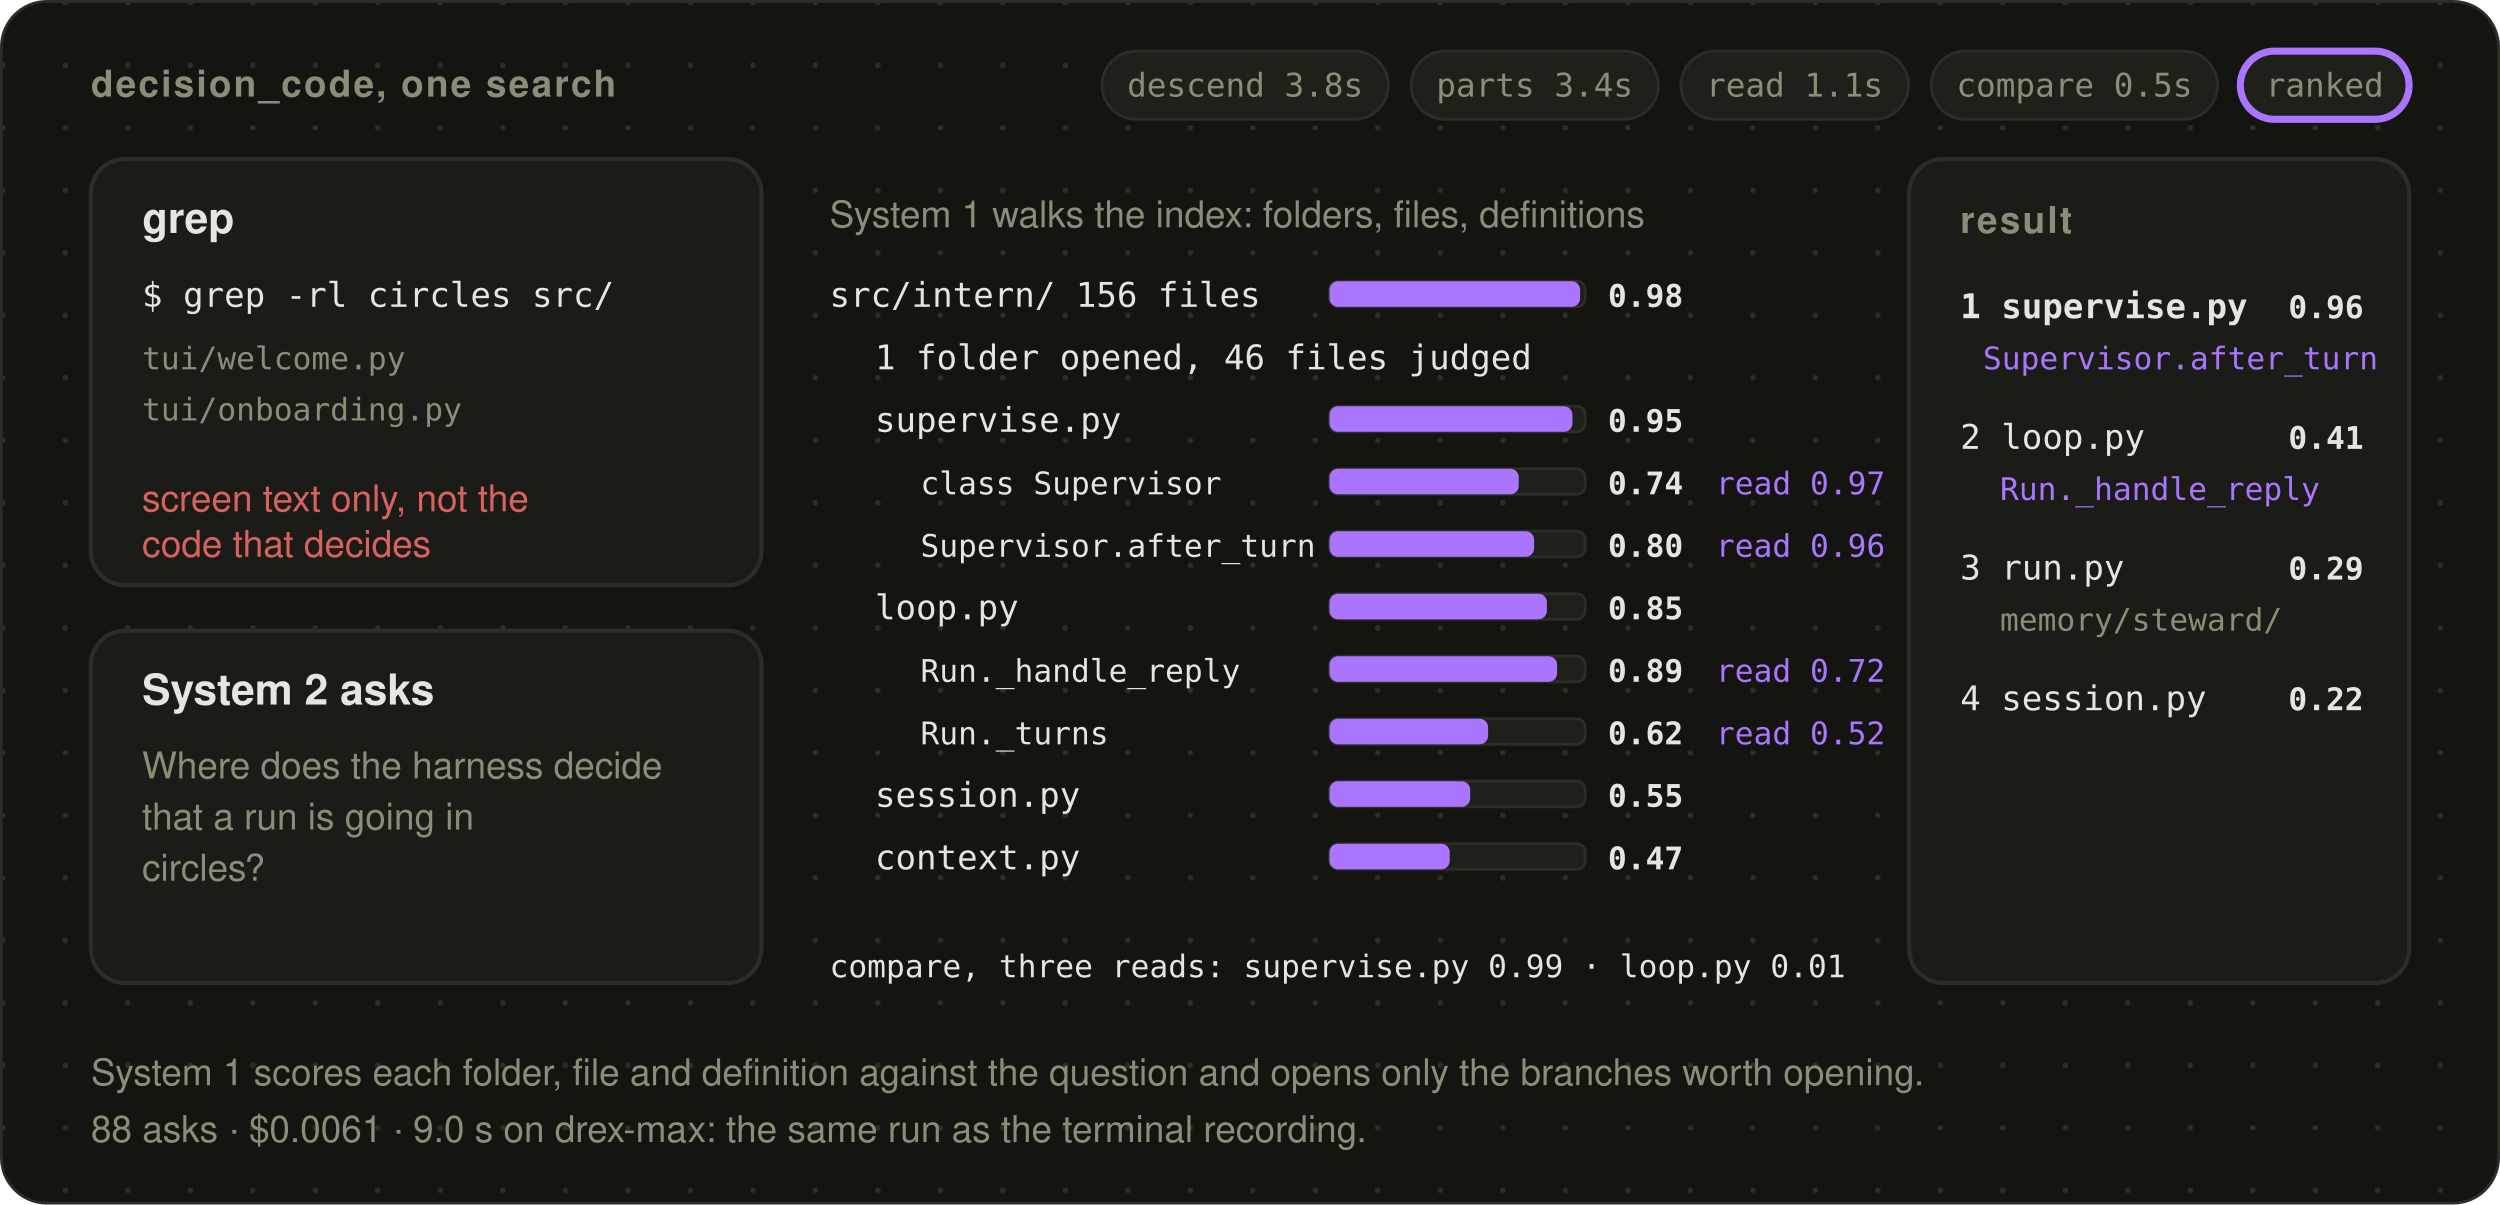
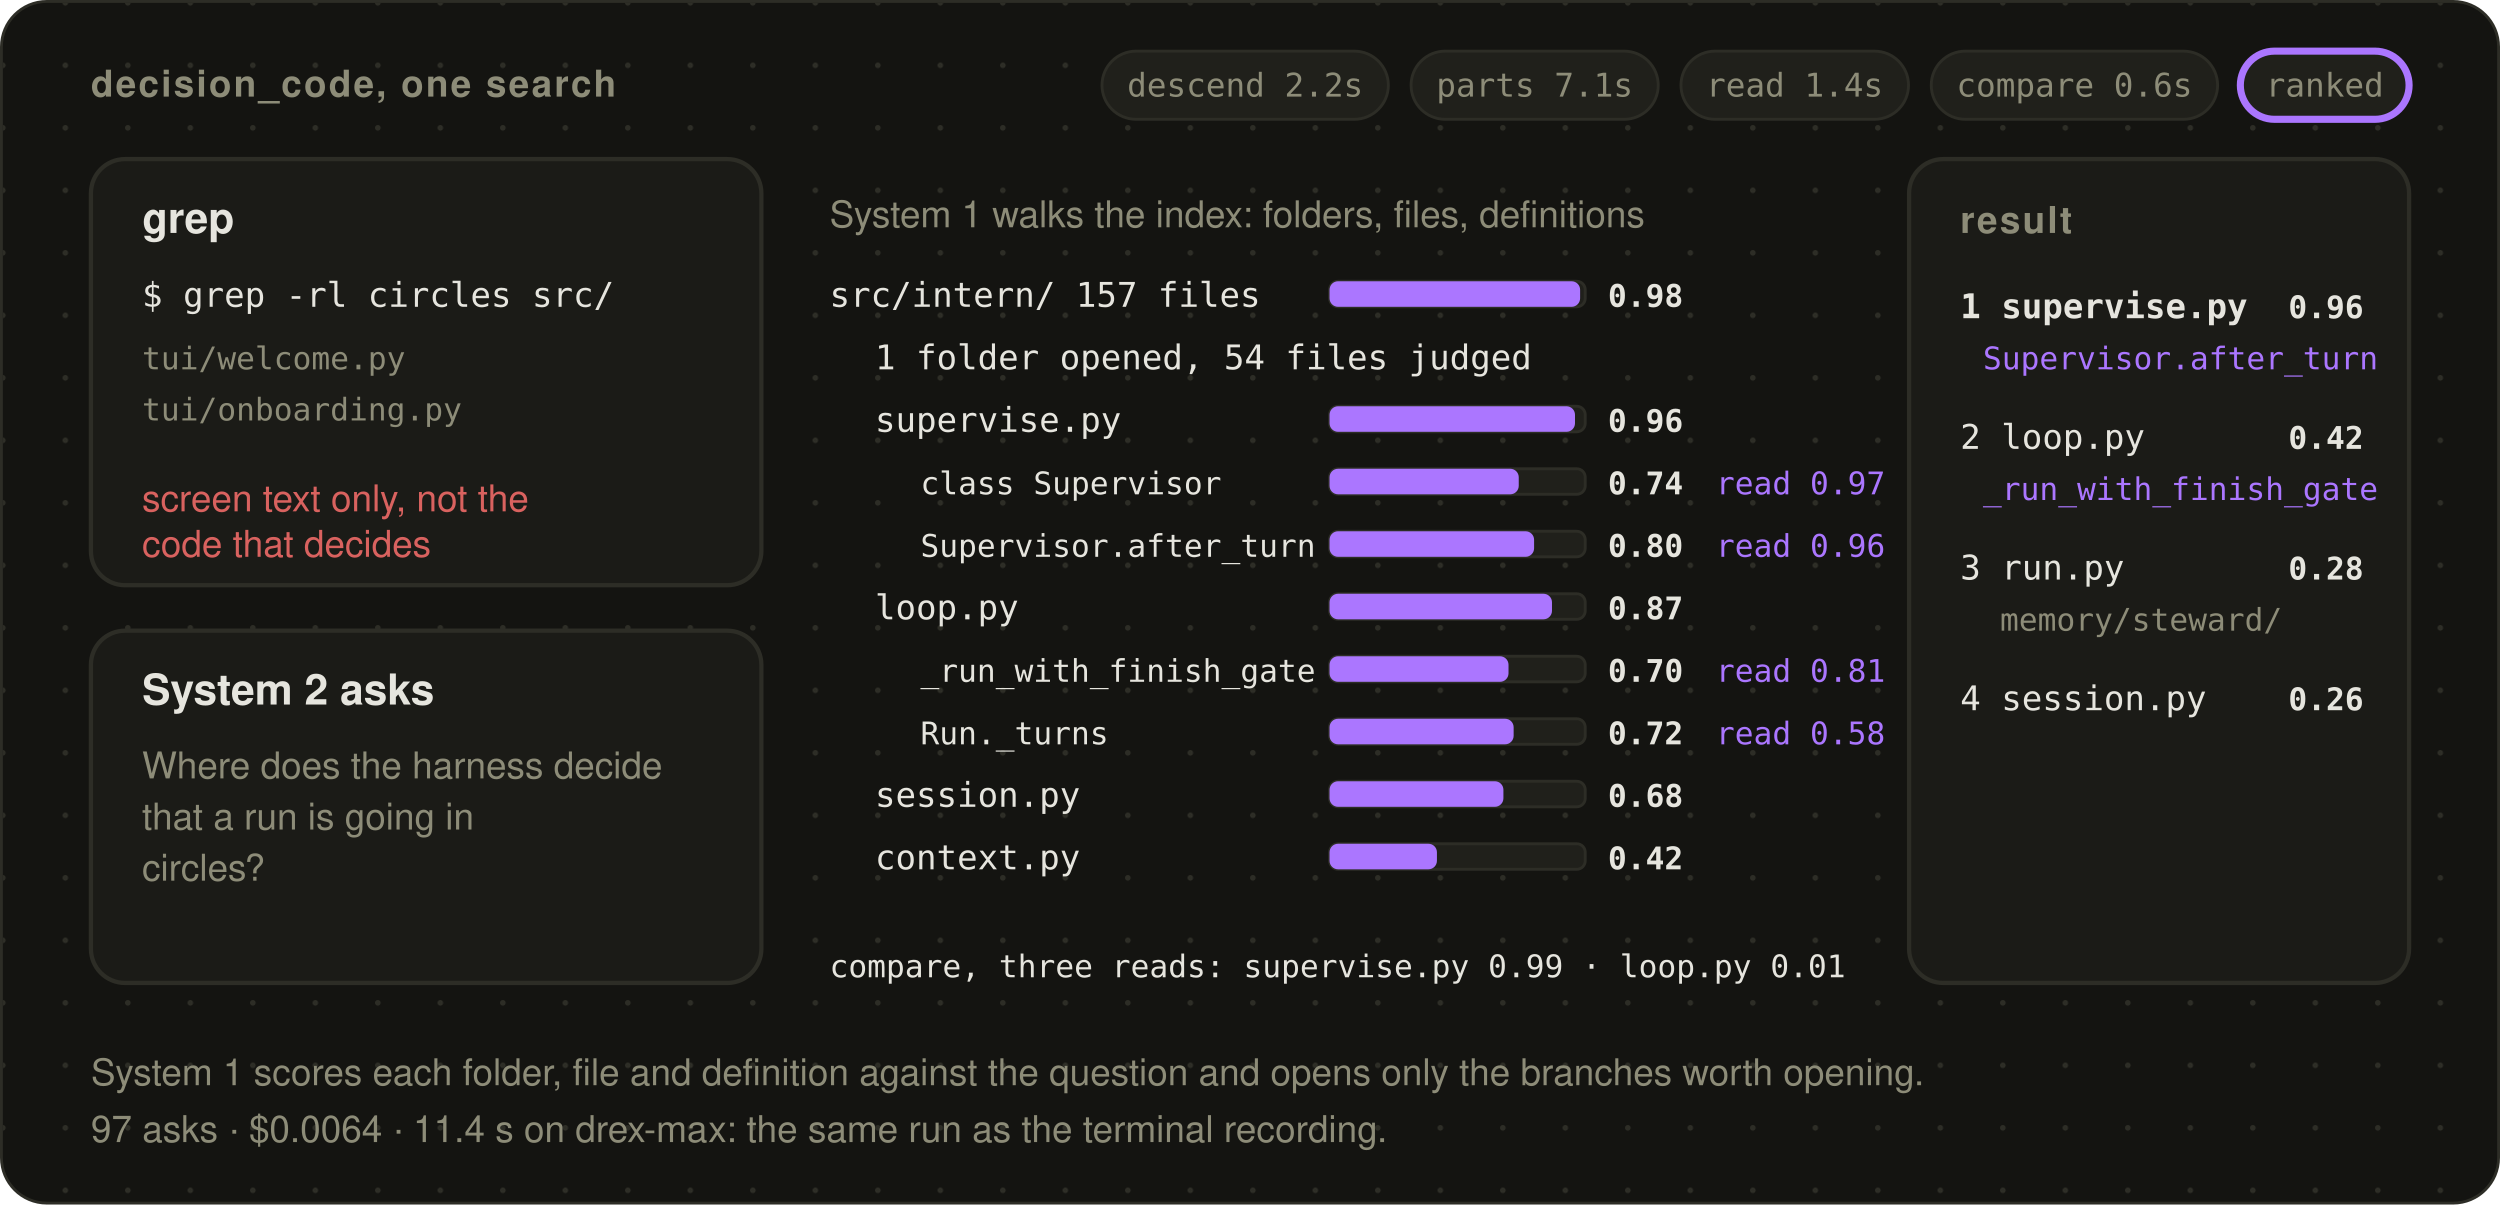
- <svg xmlns="http://www.w3.org/2000/svg" viewBox="0 0 880 424" width="880" height="424" role="img" aria-label="decision_code searching this repository for where a run that goes in circles is detected. grep for circles finds only two screens' text, not the code that decides. System 1 walks the index: src/intern at 0.98, one folder opened and 46 of its 156 files judged; files supervise.py 0.95, loop.py 0.85, session.py 0.55 and context.py 0.47; then the definitions in the best files, read and compared side by side. Result: supervise.py 0.96 at Supervisor.after_turn, then loop.py 0.41, memory/steward/run.py 0.29 and session.py 0.22. 88 asks, $0.0061, 9.0 s, on drex-max, the same run as the terminal recording.">
+ <svg xmlns="http://www.w3.org/2000/svg" viewBox="0 0 880 424" width="880" height="424" role="img" aria-label="decision_code searching this repository for where a run that goes in circles is detected. grep for circles finds only two screens' text, not the code that decides. System 1 walks the index: src/intern at 0.98, one folder opened and 54 of its 157 files judged; files supervise.py 0.96, loop.py 0.87, session.py 0.68 and context.py 0.42; then the definitions in the best files, read and compared side by side. Result: supervise.py 0.96 at Supervisor.after_turn, then loop.py 0.42 at Run._run_with_finish_gate, memory/steward/run.py 0.28 and session.py 0.26. 97 asks, $0.0064, 11.4 s, on drex-max, the same run as the terminal recording.">
  <style>
    text { font-family: -apple-system, BlinkMacSystemFont, 'Segoe UI', Helvetica, Arial, sans-serif; }
    .bg { fill: #141411; stroke: #2d2d26; }
    .card { fill: #1b1b17; stroke: #2d2d26; stroke-width: 1.5; }
    .ghost { fill: #1b1b17; stroke: #45443a; stroke-width: 1.5; stroke-dasharray: 6 5; }
    .dashed { fill: none; stroke: #45443a; stroke-width: 1.5; stroke-dasharray: 5 4; }
    .glow { fill: none; stroke: #e6e5de; stroke-width: 2.5; opacity: 0; }
    .vioglow { stroke: #ab76ff; } .warnglow { stroke: #d4973a; } .okglow { stroke: #4cbf66; }
    .title { fill: #e6e5de; font-size: 18px; font-weight: 650; }
    .small { fill: #e6e5de; font-size: 15px; font-weight: 650; }
    .note { fill: #8d8c78; font-size: 13px; }
    .head { fill: #8d8c78; font-size: 13px; font-weight: 600; letter-spacing: 0.06em; }
    .phase { fill: #e6e5de; font-size: 13px; font-family: ui-monospace, SFMono-Regular, Menlo, Consolas, monospace; font-weight: 600; }
    .tag { fill: #20201b; stroke: #2d2d26; }
    .viotag { fill: #2a1f40; stroke: #ab76ff; }
    .tagtext { fill: #8d8c78; font-size: 11.5px; font-family: ui-monospace, SFMono-Regular, Menlo, Consolas, monospace; }
    .label { fill: #8d8c78; font-size: 13px; font-family: ui-monospace, SFMono-Regular, Menlo, Consolas, monospace; }
    .mono { fill: #e6e5de; font-size: 12px; font-family: ui-monospace, SFMono-Regular, Menlo, Consolas, monospace; }
    .tiny { fill: #8d8c78; font-size: 11px; font-family: ui-monospace, SFMono-Regular, Menlo, Consolas, monospace; }
    .ink { fill: #e6e5de; } .b { font-weight: 650; }
    .ok { fill: #4cbf66; } .warn { fill: #d4973a; } .bad { fill: #d9625f; } .vio { fill: #ab76ff; }
    .faded { opacity: 0.45; }
    .edge { stroke: #2d2d26; stroke-width: 2.5; fill: none; }
    .flow { stroke: #45443a; stroke-width: 2.5; fill: none; stroke-linecap: round; stroke-dasharray: 1 11;
      animation: flow 0.9s linear infinite; }
    @keyframes flow { from { stroke-dashoffset: 12; } to { stroke-dashoffset: 0; } }
    .dot { fill: #e6e5de; filter: url(#soft); }
    .viodot { fill: #ab76ff; } .warndot { fill: #d4973a; } .okdot { fill: #4cbf66; } .baddot { fill: #d9625f; }
    .chip { fill: #20201b; stroke: #2d2d26; }
    .pip { fill: none; stroke: #45443a; stroke-width: 1.5; }
    .pipon { fill: #d4973a; }
    .track { fill: #20201b; stroke: #2d2d26; }
    .bar { fill: #45443a; }
    .threshold { stroke: #8d8c78; stroke-width: 1.5; stroke-dasharray: 3 3; }
    .state { fill: #4cbf66; opacity: 0.18; stroke: #4cbf66; }
    .block { fill: #1b1b17; stroke: #45443a; }
    .eye { fill: #1b1b17; stroke: #ab76ff; stroke-width: 2; }
    .rest { fill: #45443a; }
.a{animation-duration:15.4s;animation-iteration-count:infinite;animation-timing-function:linear}@keyframes s4{0%{opacity:0}48.05%{opacity:0}49.68%{opacity:1}93.18%{opacity:1}94.81%{opacity:0}100%{opacity:0}}.s4{animation-name:s4;opacity:1}@keyframes s3{0%{opacity:0}42.86%{opacity:0}44.48%{opacity:1}46.43%{opacity:1}48.05%{opacity:0}100%{opacity:0}}.s3{animation-name:s3;opacity:0}@keyframes s2{0%{opacity:0}36.36%{opacity:0}37.99%{opacity:1}41.23%{opacity:1}42.86%{opacity:0}100%{opacity:0}}.s2{animation-name:s2;opacity:0}@keyframes s1{0%{opacity:0}28.57%{opacity:0}30.19%{opacity:1}34.74%{opacity:1}36.36%{opacity:0}100%{opacity:0}}.s1{animation-name:s1;opacity:0}@keyframes s0{0%{opacity:0}15.58%{opacity:0}17.21%{opacity:1}26.95%{opacity:1}28.57%{opacity:0}100%{opacity:0}}.s0{animation-name:s0;opacity:0}@keyframes g{0%{opacity:0}6.49%{opacity:0}8.12%{opacity:1}95.78%{opacity:1}97.4%{opacity:0}100%{opacity:0}}.g{animation-name:g;opacity:1}@keyframes q{0%{opacity:0}10.39%{opacity:0}12.01%{opacity:1}95.78%{opacity:1}97.4%{opacity:0}100%{opacity:0}}.q{animation-name:q;opacity:1}@keyframes r0{0%{opacity:0}16.88%{opacity:0}18.51%{opacity:1}95.78%{opacity:1}97.4%{opacity:0}100%{opacity:0}}.r0{animation-name:r0;opacity:1}@keyframes r1{0%{opacity:0}20.13%{opacity:0}21.75%{opacity:1}95.78%{opacity:1}97.4%{opacity:0}100%{opacity:0}}.r1{animation-name:r1;opacity:1}@keyframes r2{0%{opacity:0}22.73%{opacity:0}24.35%{opacity:1}95.78%{opacity:1}97.4%{opacity:0}100%{opacity:0}}.r2{animation-name:r2;opacity:1}@keyframes r3{0%{opacity:0}29.87%{opacity:0}31.49%{opacity:1}95.78%{opacity:1}97.4%{opacity:0}100%{opacity:0}}.r3{animation-name:r3;opacity:1}@keyframes rd3{0%{opacity:0}40.58%{opacity:0}42.21%{opacity:1}95.78%{opacity:1}97.4%{opacity:0}100%{opacity:0}}.rd3{animation-name:rd3;opacity:1}@keyframes r4{0%{opacity:0}31.82%{opacity:0}33.44%{opacity:1}95.78%{opacity:1}97.4%{opacity:0}100%{opacity:0}}.r4{animation-name:r4;opacity:1}@keyframes rd4{0%{opacity:0}41.56%{opacity:0}43.18%{opacity:1}95.78%{opacity:1}97.4%{opacity:0}100%{opacity:0}}.rd4{animation-name:rd4;opacity:1}@keyframes r5{0%{opacity:0}24.03%{opacity:0}25.65%{opacity:1}95.78%{opacity:1}97.4%{opacity:0}100%{opacity:0}}.r5{animation-name:r5;opacity:1}@keyframes r6{0%{opacity:0}33.12%{opacity:0}34.74%{opacity:1}95.78%{opacity:1}97.4%{opacity:0}100%{opacity:0}}.r6{animation-name:r6;opacity:1}@keyframes rd6{0%{opacity:0}43.51%{opacity:0}45.13%{opacity:1}95.78%{opacity:1}97.4%{opacity:0}100%{opacity:0}}.rd6{animation-name:rd6;opacity:1}@keyframes r7{0%{opacity:0}34.42%{opacity:0}36.04%{opacity:1}95.78%{opacity:1}97.4%{opacity:0}100%{opacity:0}}.r7{animation-name:r7;opacity:1}@keyframes rd7{0%{opacity:0}44.48%{opacity:0}46.1%{opacity:1}95.78%{opacity:1}97.4%{opacity:0}100%{opacity:0}}.rd7{animation-name:rd7;opacity:1}@keyframes r8{0%{opacity:0}25.32%{opacity:0}26.95%{opacity:1}95.78%{opacity:1}97.4%{opacity:0}100%{opacity:0}}.r8{animation-name:r8;opacity:1}@keyframes r9{0%{opacity:0}26.62%{opacity:0}28.25%{opacity:1}95.78%{opacity:1}97.4%{opacity:0}100%{opacity:0}}.r9{animation-name:r9;opacity:1}@keyframes cmp{0%{opacity:0}44.16%{opacity:0}45.78%{opacity:1}95.78%{opacity:1}97.4%{opacity:0}100%{opacity:0}}.cmp{animation-name:cmp;opacity:1}@keyframes res0{0%{opacity:0}49.35%{opacity:0}50.97%{opacity:1}95.78%{opacity:1}97.4%{opacity:0}100%{opacity:0}}.res0{animation-name:res0;opacity:1}@keyframes res1{0%{opacity:0}51.3%{opacity:0}52.92%{opacity:1}95.78%{opacity:1}97.4%{opacity:0}100%{opacity:0}}.res1{animation-name:res1;opacity:1}@keyframes res2{0%{opacity:0}53.25%{opacity:0}54.87%{opacity:1}95.78%{opacity:1}97.4%{opacity:0}100%{opacity:0}}.res2{animation-name:res2;opacity:1}@keyframes res3{0%{opacity:0}55.19%{opacity:0}56.82%{opacity:1}95.78%{opacity:1}97.4%{opacity:0}100%{opacity:0}}.res3{animation-name:res3;opacity:1}@media (prefers-reduced-motion: reduce){*{animation:none !important}}</style>
  <defs>
    <pattern id="grid" width="22" height="22" patternUnits="userSpaceOnUse">
      <circle cx="1" cy="1" r="1" fill="#2d2d26" />
    </pattern>
    <filter id="soft" x="-100%" y="-100%" width="300%" height="300%">
      <feGaussianBlur stdDeviation="3" result="b" />
      <feMerge>
        <feMergeNode in="b" />
        <feMergeNode in="SourceGraphic" />
      </feMerge>
    </filter>
  </defs>
  <rect class="bg" x="0.5" y="0.5" width="879" height="423" rx="16" />
  <rect x="1" y="1" width="878" height="422" rx="16" fill="url(#grid)" />
  <text class="head" x="32" y="34">decision_code, one search</text>
  <rect class="tag" x="788.6" y="18" width="59.4" height="24" rx="12" />
  <text class="tagtext" x="818.3" y="34" text-anchor="middle">ranked</text>
  <rect class="glow vioglow a s4" x="788.6" y="18" width="59.4" height="24" rx="12" />
  <rect class="tag" x="679.8" y="18" width="100.8" height="24" rx="12" />
-   <text class="tagtext" x="730.2" y="34" text-anchor="middle">compare 0.5s</text>
+   <text class="tagtext" x="730.2" y="34" text-anchor="middle">compare 0.6s</text>
  <rect class="glow vioglow a s3" x="679.8" y="18" width="100.8" height="24" rx="12" />
  <rect class="tag" x="591.7" y="18" width="80.1" height="24" rx="12" />
-   <text class="tagtext" x="631.7" y="34" text-anchor="middle">read 1.1s</text>
+   <text class="tagtext" x="631.7" y="34" text-anchor="middle">read 1.4s</text>
  <rect class="glow vioglow a s2" x="591.7" y="18" width="80.1" height="24" rx="12" />
  <rect class="tag" x="496.7" y="18" width="87" height="24" rx="12" />
-   <text class="tagtext" x="540.2" y="34" text-anchor="middle">parts 3.4s</text>
+   <text class="tagtext" x="540.2" y="34" text-anchor="middle">parts 7.1s</text>
  <rect class="glow vioglow a s1" x="496.7" y="18" width="87" height="24" rx="12" />
  <rect class="tag" x="387.9" y="18" width="100.8" height="24" rx="12" />
-   <text class="tagtext" x="438.3" y="34" text-anchor="middle">descend 3.8s</text>
+   <text class="tagtext" x="438.3" y="34" text-anchor="middle">descend 2.2s</text>
  <rect class="glow vioglow a s0" x="387.9" y="18" width="100.8" height="24" rx="12" />
  <rect class="card" x="32" y="56" width="236" height="150" rx="12" />
  <text class="small" x="50" y="82">grep</text>
  <text class="mono" x="50" y="108">$ grep -rl circles src/</text>
  <g class="a g">
    <text class="tiny" x="50" y="130">tui/welcome.py</text>
    <text class="tiny" x="50" y="148">tui/onboarding.py</text>
    <text class="note bad" x="50" y="180">screen text only, not the</text>
    <text class="note bad" x="50" y="196">code that decides</text>
  </g>
  <g class="a q">
    <rect class="card" x="32" y="222" width="236" height="124" rx="12" />
    <text class="small" x="50" y="248">System 2 asks</text>
    <text class="note" x="50" y="274">Where does the harness decide</text>
    <text class="note" x="50" y="292">that a run is going in</text>
    <text class="note" x="50" y="310">circles?</text>
  </g>
  <text class="note" x="292" y="80">System 1 walks the index: folders, files, definitions</text>
  <g class="a r0">
-     <text class="mono" x="292" y="108">src/intern/  156 files</text>
+     <text class="mono" x="292" y="108">src/intern/  157 files</text>
    <rect class="track" x="468" y="99" width="90" height="9" rx="3" />
    <rect class="vio" x="468" y="99" width="88.2" height="9" rx="3" />
    <text class="tiny ink b" x="566" y="108">0.98</text>
  </g>
  <g class="a r1 faded">
-     <text class="mono" x="308" y="130">1 folder opened, 46 files judged</text>
+     <text class="mono" x="308" y="130">1 folder opened, 54 files judged</text>
  </g>
  <g class="a r2">
    <text class="mono" x="308" y="152">supervise.py</text>
    <rect class="track" x="468" y="143" width="90" height="9" rx="3" />
-     <rect class="vio" x="468" y="143" width="85.5" height="9" rx="3" />
-     <text class="tiny ink b" x="566" y="152">0.95</text>
+     <rect class="vio" x="468" y="143" width="86.4" height="9" rx="3" />
+     <text class="tiny ink b" x="566" y="152">0.96</text>
  </g>
  <g class="a r3">
    <text class="tiny ink" x="324" y="174">class Supervisor</text>
    <rect class="track" x="468" y="165" width="90" height="9" rx="3" />
    <rect class="vio" x="468" y="165" width="66.6" height="9" rx="3" />
    <text class="tiny ink b" x="566" y="174">0.74</text>
  </g>
  <text class="tiny vio a rd3" x="604" y="174">read 0.97</text>
  <g class="a r4">
    <text class="tiny ink" x="324" y="196">Supervisor.after_turn</text>
    <rect class="track" x="468" y="187" width="90" height="9" rx="3" />
    <rect class="vio" x="468" y="187" width="72" height="9" rx="3" />
    <text class="tiny ink b" x="566" y="196">0.80</text>
  </g>
  <text class="tiny vio a rd4" x="604" y="196">read 0.96</text>
  <g class="a r5">
    <text class="mono" x="308" y="218">loop.py</text>
    <rect class="track" x="468" y="209" width="90" height="9" rx="3" />
-     <rect class="vio" x="468" y="209" width="76.5" height="9" rx="3" />
-     <text class="tiny ink b" x="566" y="218">0.85</text>
+     <rect class="vio" x="468" y="209" width="78.3" height="9" rx="3" />
+     <text class="tiny ink b" x="566" y="218">0.87</text>
  </g>
  <g class="a r6">
-     <text class="tiny ink" x="324" y="240">Run._handle_reply</text>
+     <text class="tiny ink" x="324" y="240">_run_with_finish_gate</text>
    <rect class="track" x="468" y="231" width="90" height="9" rx="3" />
-     <rect class="vio" x="468" y="231" width="80.1" height="9" rx="3" />
-     <text class="tiny ink b" x="566" y="240">0.89</text>
+     <rect class="vio" x="468" y="231" width="63" height="9" rx="3" />
+     <text class="tiny ink b" x="566" y="240">0.70</text>
  </g>
-   <text class="tiny vio a rd6" x="604" y="240">read 0.72</text>
+   <text class="tiny vio a rd6" x="604" y="240">read 0.81</text>
  <g class="a r7">
    <text class="tiny ink" x="324" y="262">Run._turns</text>
    <rect class="track" x="468" y="253" width="90" height="9" rx="3" />
-     <rect class="vio" x="468" y="253" width="55.8" height="9" rx="3" />
-     <text class="tiny ink b" x="566" y="262">0.62</text>
+     <rect class="vio" x="468" y="253" width="64.8" height="9" rx="3" />
+     <text class="tiny ink b" x="566" y="262">0.72</text>
  </g>
-   <text class="tiny vio a rd7" x="604" y="262">read 0.52</text>
+   <text class="tiny vio a rd7" x="604" y="262">read 0.58</text>
  <g class="a r8">
    <text class="mono" x="308" y="284">session.py</text>
    <rect class="track" x="468" y="275" width="90" height="9" rx="3" />
-     <rect class="vio" x="468" y="275" width="49.5" height="9" rx="3" />
-     <text class="tiny ink b" x="566" y="284">0.55</text>
+     <rect class="vio" x="468" y="275" width="61.2" height="9" rx="3" />
+     <text class="tiny ink b" x="566" y="284">0.68</text>
  </g>
  <g class="a r9">
    <text class="mono" x="308" y="306">context.py</text>
    <rect class="track" x="468" y="297" width="90" height="9" rx="3" />
-     <rect class="vio" x="468" y="297" width="42.3" height="9" rx="3" />
-     <text class="tiny ink b" x="566" y="306">0.47</text>
+     <rect class="vio" x="468" y="297" width="37.8" height="9" rx="3" />
+     <text class="tiny ink b" x="566" y="306">0.42</text>
  </g>
  <text class="tiny ink a cmp" x="292" y="344">compare, three reads: supervise.py 0.99 · loop.py 0.01</text>
  <rect class="card" x="672" y="56" width="176" height="290" rx="12" />
  <text class="head" x="690" y="82">result</text>
  <g class="a res0">
    <text class="mono b" x="690" y="112">1 supervise.py</text>
    <text class="tiny ink b" x="832" y="112" text-anchor="end">0.96</text>
    <text class="tiny vio" x="698" y="130">Supervisor.after_turn</text>
  </g>
  <g class="a res1">
    <text class="mono" x="690" y="158">2 loop.py</text>
-     <text class="tiny ink b" x="832" y="158" text-anchor="end">0.41</text>
-     <text class="tiny vio" x="704" y="176">Run._handle_reply</text>
+     <text class="tiny ink b" x="832" y="158" text-anchor="end">0.42</text>
+     <text class="tiny vio" x="698" y="176">_run_with_finish_gate</text>
  </g>
  <g class="a res2">
    <text class="mono" x="690" y="204">3 run.py</text>
-     <text class="tiny ink b" x="832" y="204" text-anchor="end">0.29</text>
+     <text class="tiny ink b" x="832" y="204" text-anchor="end">0.28</text>
    <text class="tiny" x="704" y="222">memory/steward/</text>
  </g>
  <g class="a res3">
    <text class="mono" x="690" y="250">4 session.py</text>
-     <text class="tiny ink b" x="832" y="250" text-anchor="end">0.22</text>
+     <text class="tiny ink b" x="832" y="250" text-anchor="end">0.26</text>
  </g>
  <text class="note" x="32" y="382">System 1 scores each folder, file and definition against the question and opens only the branches worth opening.</text>
-   <text class="note" x="32" y="402">88 asks · $0.0061 · 9.0 s on drex-max: the same run as the terminal recording.</text>
+   <text class="note" x="32" y="402">97 asks · $0.0064 · 11.4 s on drex-max: the same run as the terminal recording.</text>
</svg>
